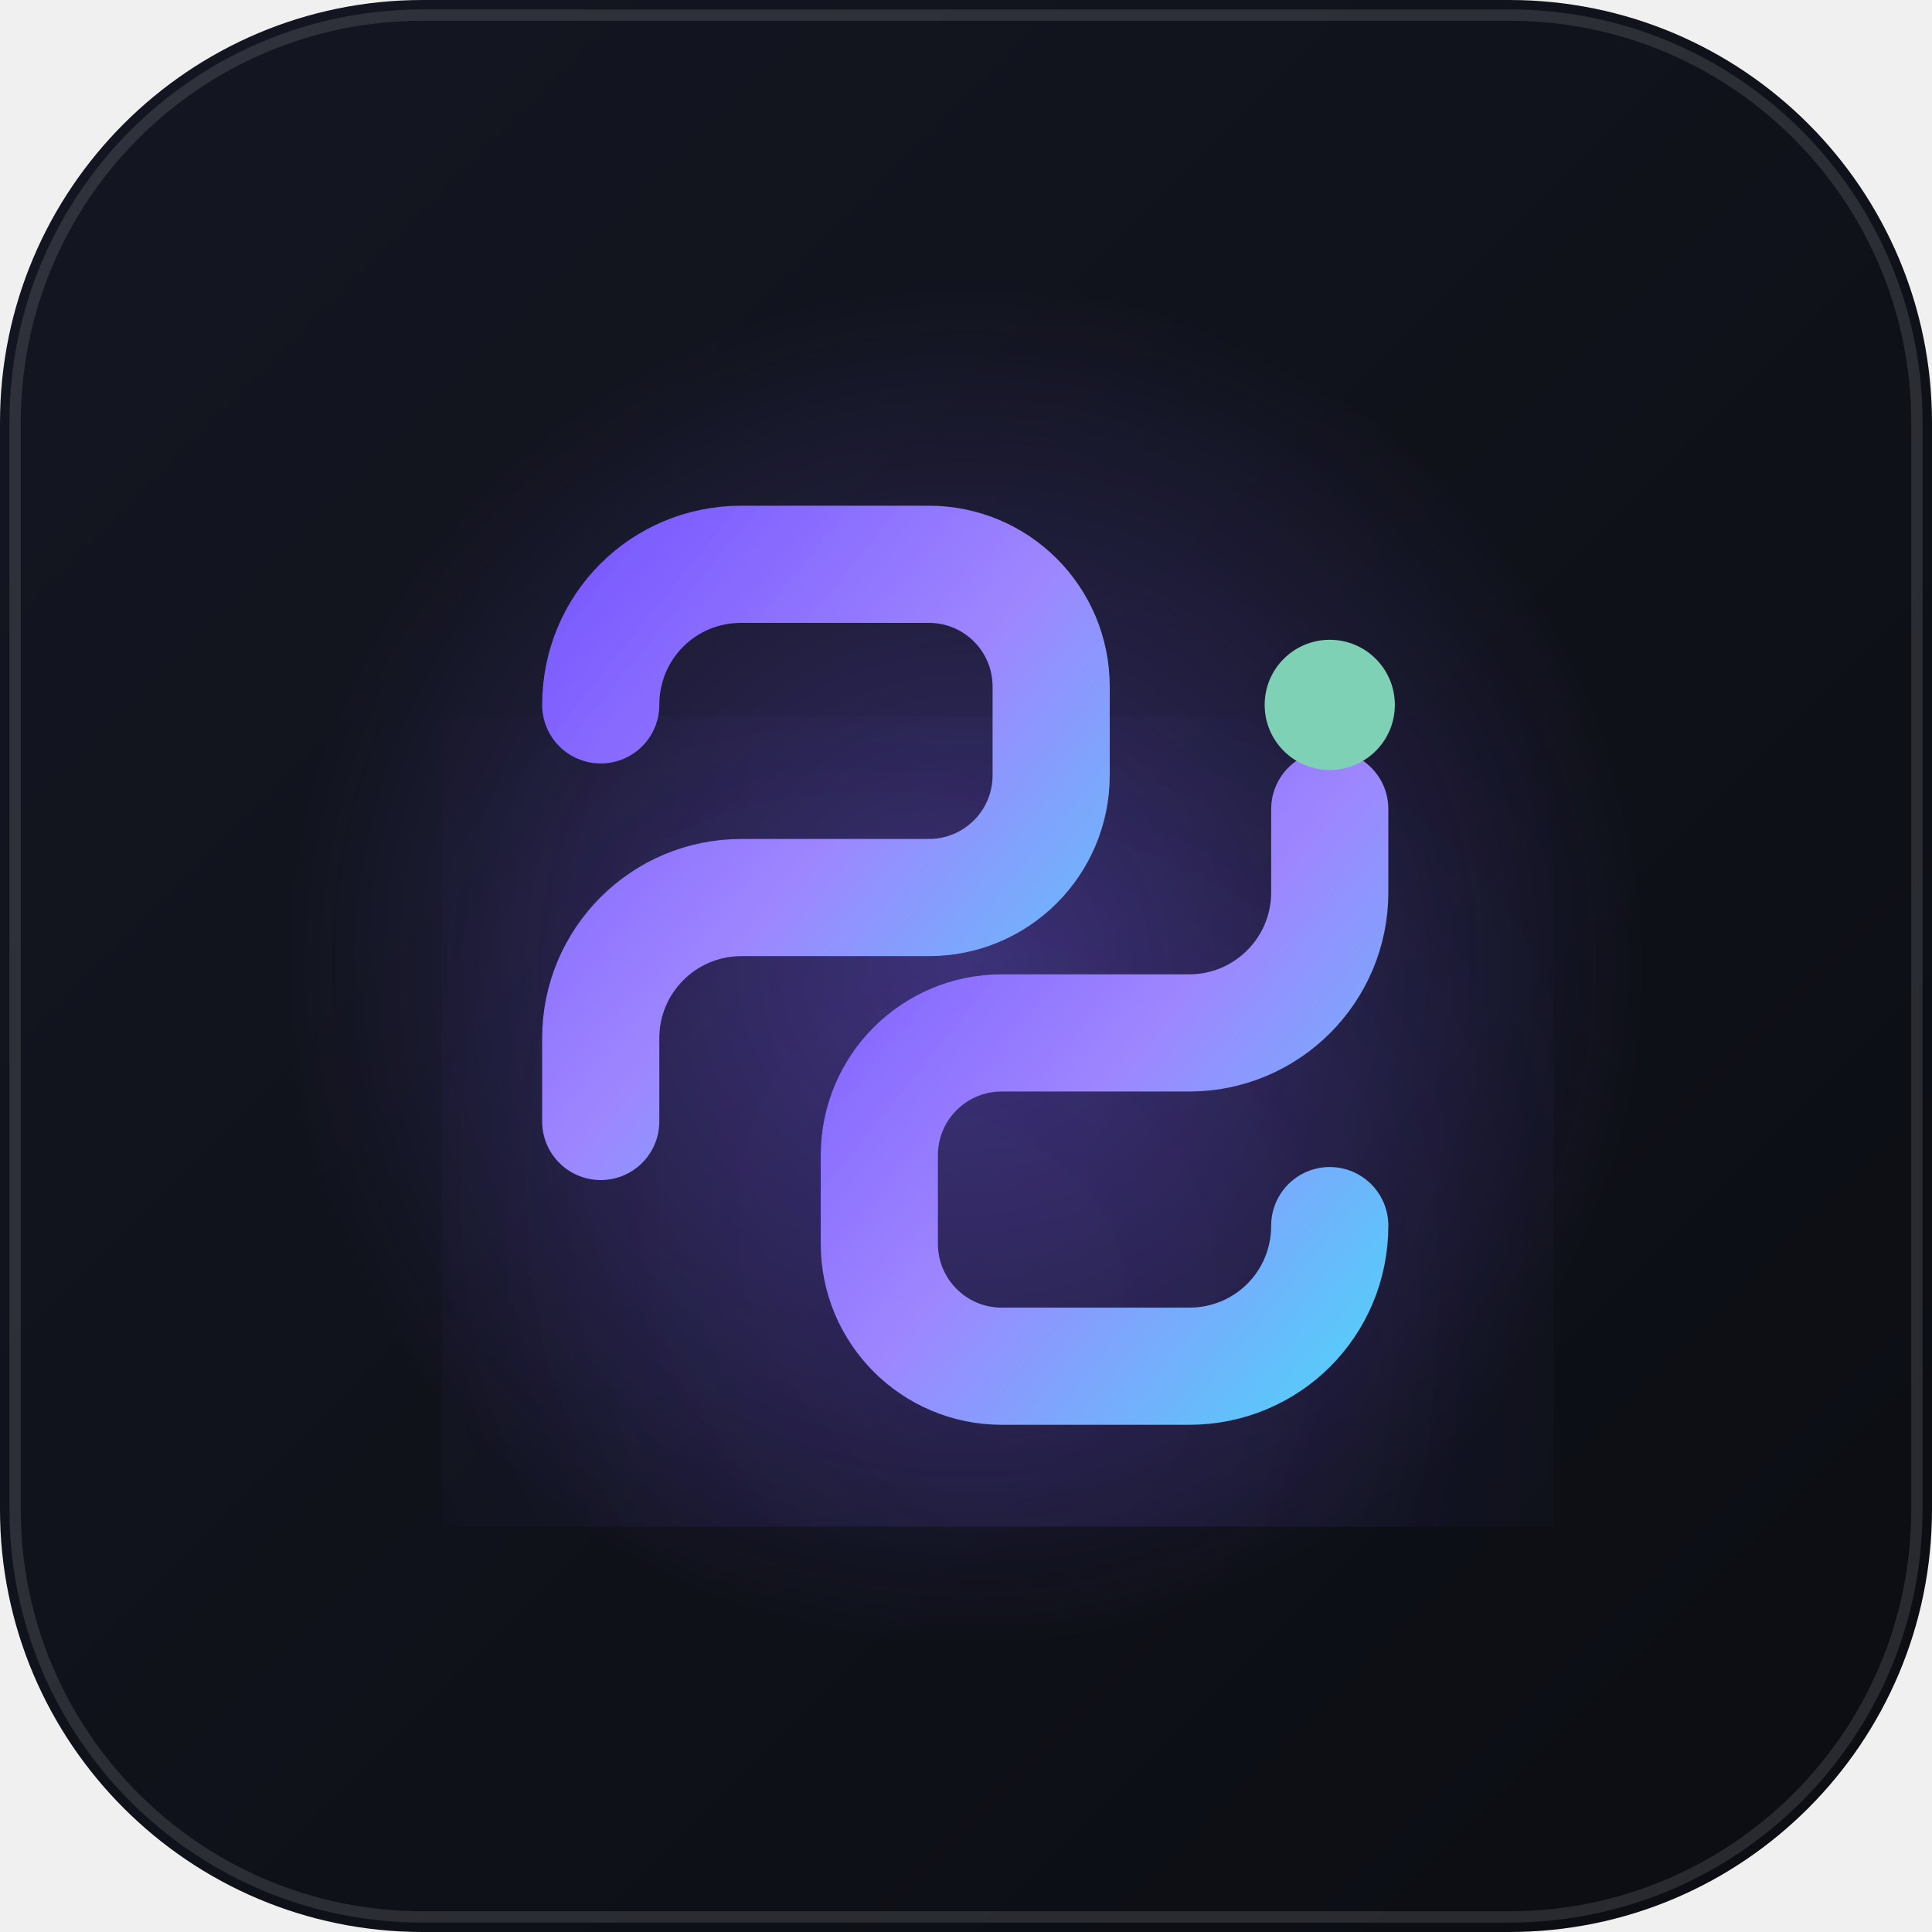
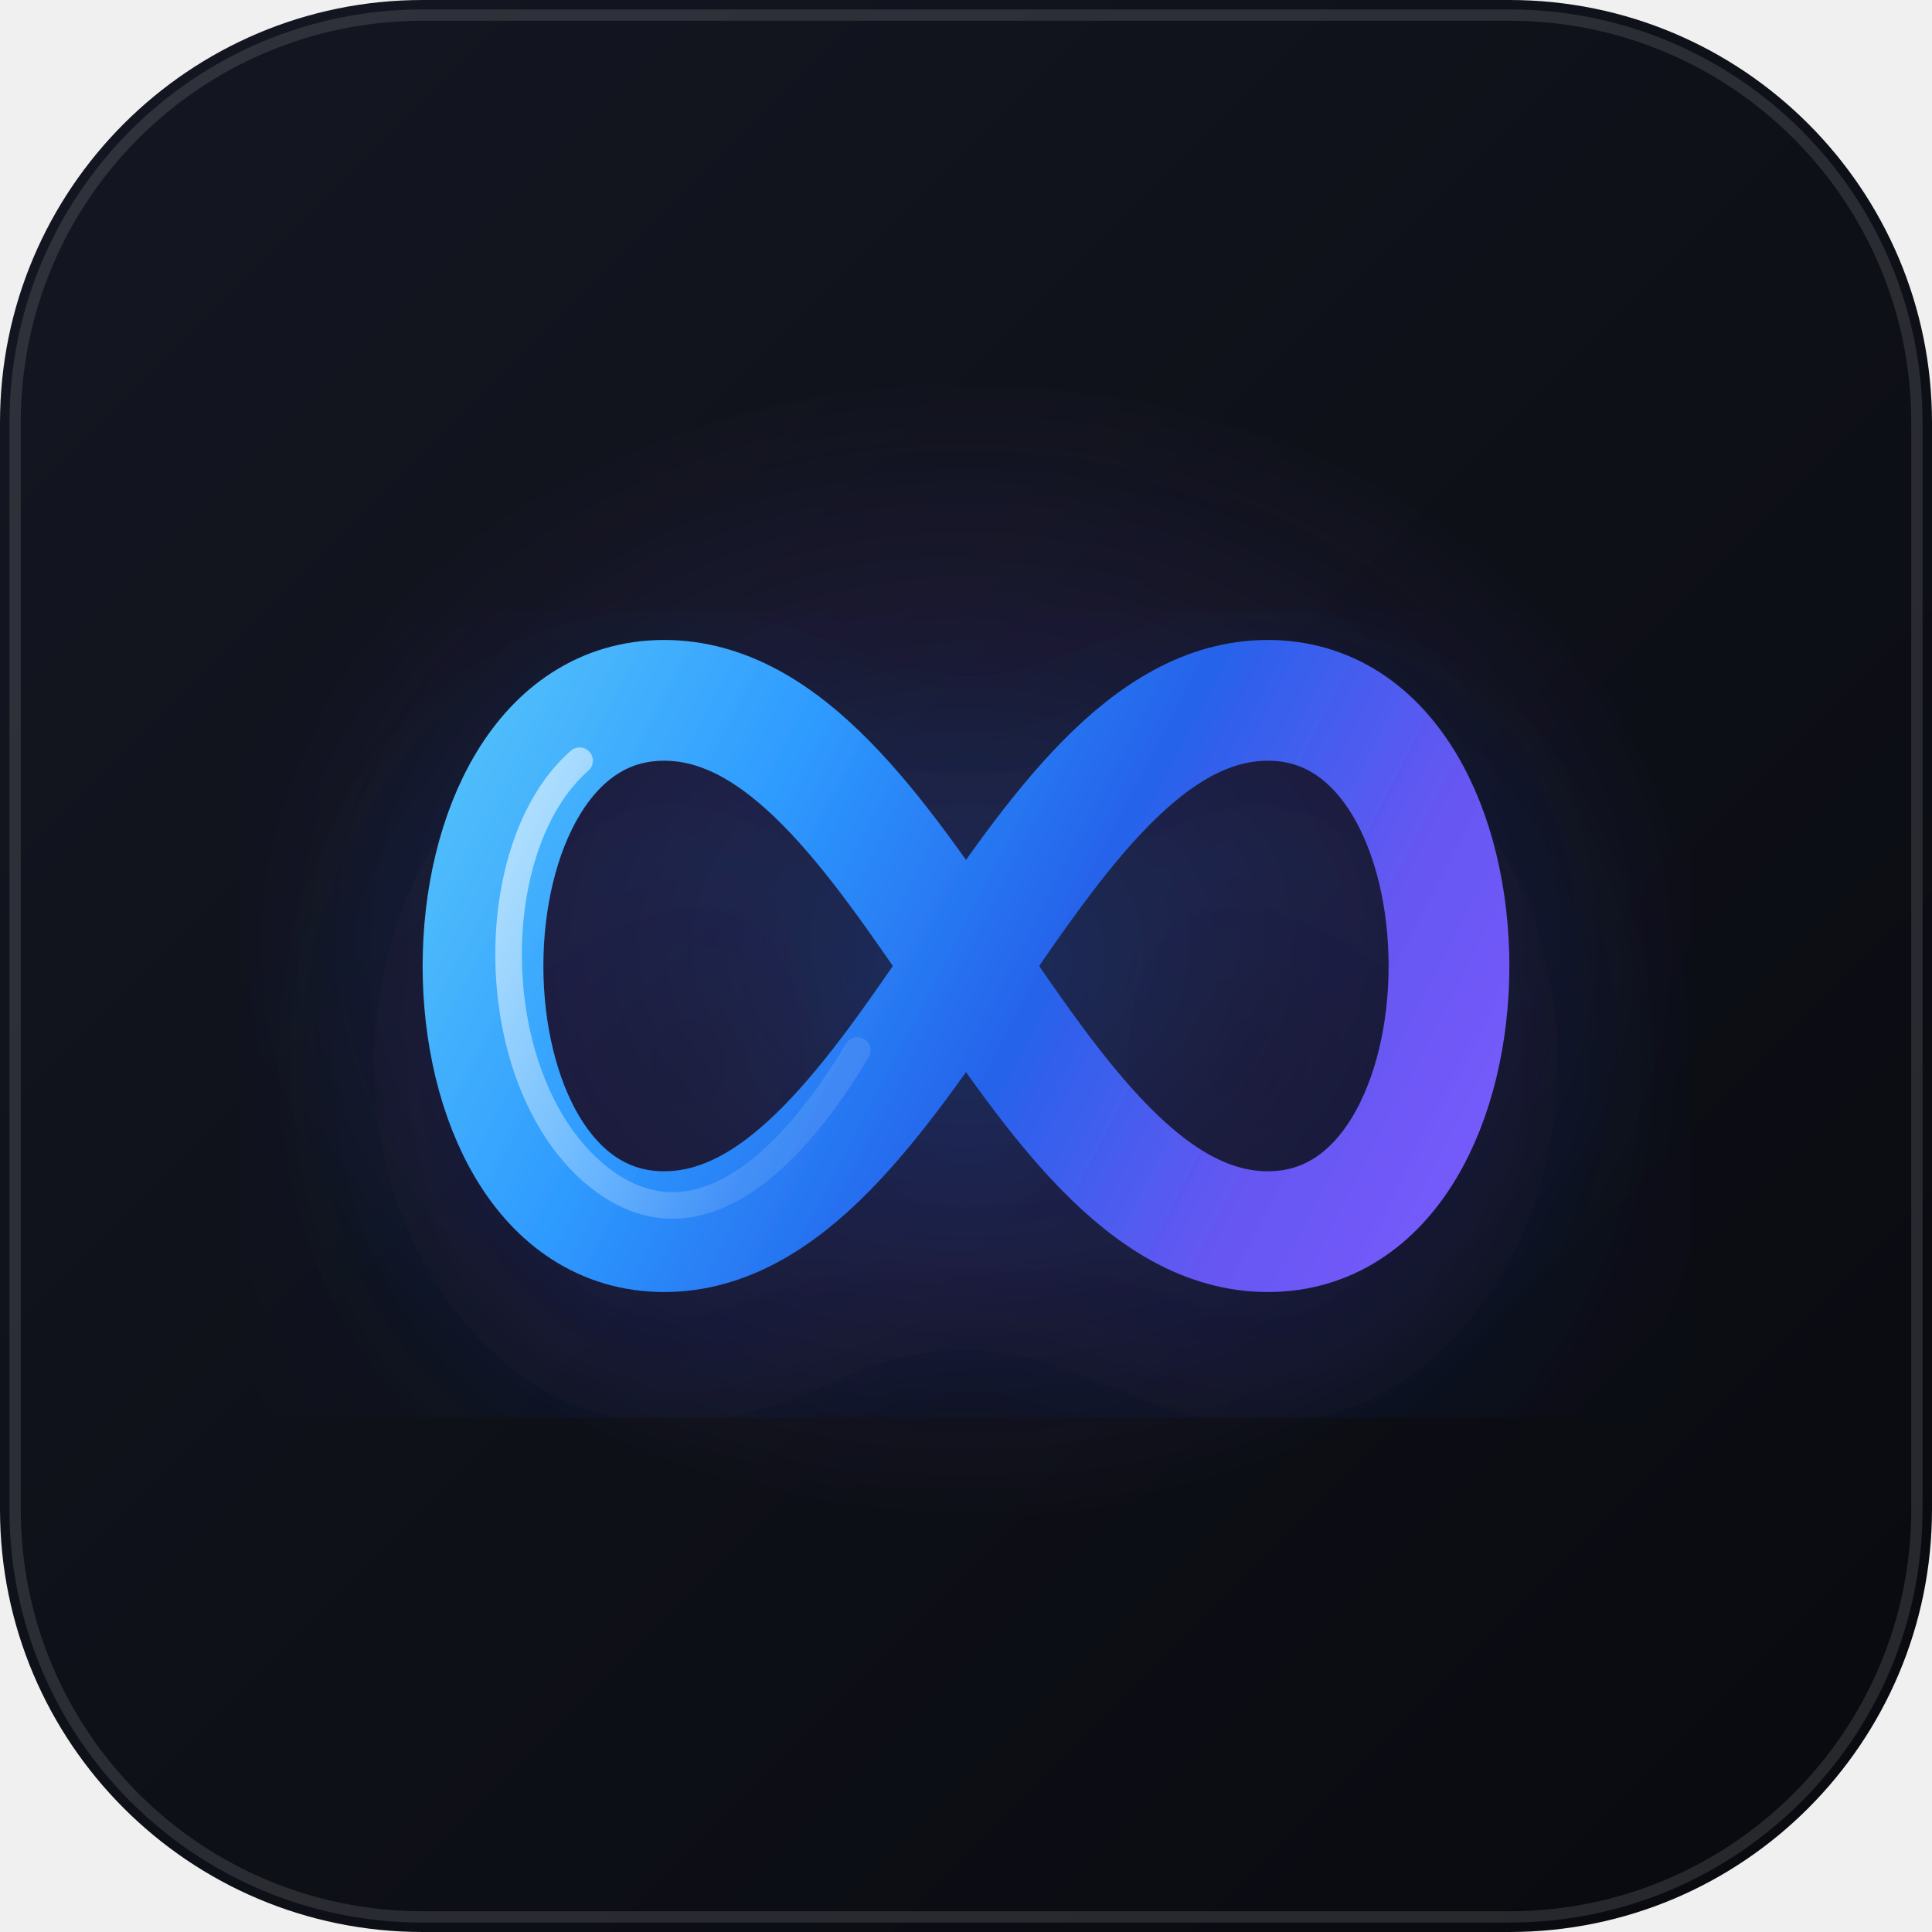
- <svg xmlns="http://www.w3.org/2000/svg" viewBox="0 0 512 512" width="512" height="512" role="img" aria-label="Hermes Connect Icon">
+ <svg xmlns="http://www.w3.org/2000/svg" viewBox="0 0 512 512" width="512" height="512" role="img" aria-labelledby="hc-icon-title hc-icon-desc">
  <defs>
-     <linearGradient id="hermesBg" x1="0%" y1="0%" x2="100%" y2="100%">
-       <stop offset="0%" stop-color="#141722" />
-       <stop offset="100%" stop-color="#0B0D12" />
+     <linearGradient id="hcBg" x1="0" y1="0" x2="512" y2="512" gradientUnits="userSpaceOnUse">
+       <stop offset="0" stop-color="#141722" />
+       <stop offset="1" stop-color="#090A0F" />
    </linearGradient>
-     <linearGradient id="hermesGrad" x1="0%" y1="0%" x2="100%" y2="100%">
-       <stop offset="0%" stop-color="#7C5CFF" />
-       <stop offset="50%" stop-color="#9E86FF" />
-       <stop offset="100%" stop-color="#5AC8FA" />
+     <linearGradient id="hc02" x1="14" y1="16" x2="106" y2="64" gradientUnits="userSpaceOnUse">
+       <stop offset="0" stop-color="#5AC8FA" />
+       <stop offset="0.30" stop-color="#2E9BFF" />
+       <stop offset="0.56" stop-color="#2563EB" />
+       <stop offset="0.78" stop-color="#6657F2" />
+       <stop offset="1" stop-color="#7C5CFF" />
    </linearGradient>
-     <radialGradient id="hermesGlow" cx="50%" cy="50%" r="50%">
-       <stop offset="0%" stop-color="#7C5CFF" stop-opacity="0.35" />
-       <stop offset="100%" stop-color="#7C5CFF" stop-opacity="0" />
+     <linearGradient id="hc02Hi" x1="22" y1="20" x2="94" y2="55" gradientUnits="userSpaceOnUse">
+       <stop offset="0" stop-color="#FFFFFF" stop-opacity="0.62" />
+       <stop offset="0.42" stop-color="#FFFFFF" stop-opacity="0.12" />
+       <stop offset="1" stop-color="#FFFFFF" stop-opacity="0" />
+     </linearGradient>
+     <radialGradient id="hcGlow" cx="50%" cy="49%" r="50%">
+       <stop offset="0" stop-color="#3B82F6" stop-opacity="0.20" />
+       <stop offset="0.58" stop-color="#7C5CFF" stop-opacity="0.09" />
+       <stop offset="1" stop-color="#7C5CFF" stop-opacity="0" />
    </radialGradient>
-     <filter id="shadow" x="-20%" y="-20%" width="140%" height="140%">
-       <feDropShadow dx="0" dy="12" stdDeviation="16" flood-color="#7C5CFF" flood-opacity="0.3" />
+     <filter id="hcShadow" x="-25%" y="-35%" width="150%" height="170%">
+       <feDropShadow dx="0" dy="8" stdDeviation="10" flood-color="#305DFF" flood-opacity="0.22" />
    </filter>
  </defs>
-   <rect width="512" height="512" rx="112" fill="url(#hermesBg)" />
-   <rect width="504" height="504" x="4" y="4" rx="108" fill="none" stroke="rgba(255, 255, 255, 0.12)" stroke-width="3" />
-   <circle cx="256" cy="256" r="180" fill="url(#hermesGlow)" />
-   <g transform="translate(104, 104) scale(6.9)" filter="url(#shadow)">
-     <path d="M8 12c0-3 2.4-5.4 5.4-5.4h7.2c2.6 0 4.7 2.1 4.7 4.7v3.4c0 2.6-2.1 4.7-4.7 4.7h-7.2A5.4 5.4 0 0 0 8 24.8V28" fill="none" stroke="url(#hermesGrad)" stroke-width="4.5" stroke-linecap="round" stroke-linejoin="round" />
-     <path d="M36 32c0 3-2.4 5.4-5.4 5.4h-7.2a4.7 4.7 0 0 1-4.7-4.7v-3.4c0-2.6 2.1-4.7 4.7-4.7h7.2a5.4 5.4 0 0 0 5.4-5.4V16" fill="none" stroke="url(#hermesGrad)" stroke-width="4.5" stroke-linecap="round" stroke-linejoin="round" />
-     <circle cx="36" cy="12" r="2.5" fill="#7FD1B6" />
+   <rect width="512" height="512" rx="112" fill="url(#hcBg)" />
+   <rect x="4" y="4" width="504" height="504" rx="108" fill="none" stroke="#FFFFFF" stroke-opacity="0.12" stroke-width="3" />
+   <ellipse cx="256" cy="254" rx="194" ry="152" fill="url(#hcGlow)" />
+   <g transform="translate(64 128) scale(3.2)" filter="url(#hcShadow)">
+     <path d="M35 18C15 18 15 62 35 62C55 62 65 18 85 18C105 18 105 62 85 62C65 62 55 18 35 18Z" fill="none" stroke="url(#hc02)" stroke-width="10" stroke-linecap="round" stroke-linejoin="round" />
+     <path d="M28 23C20 30 20 49 29 57C37 64 45 57 51 47" fill="none" stroke="url(#hc02Hi)" stroke-width="2.2" stroke-linecap="round" />
  </g>
</svg>
